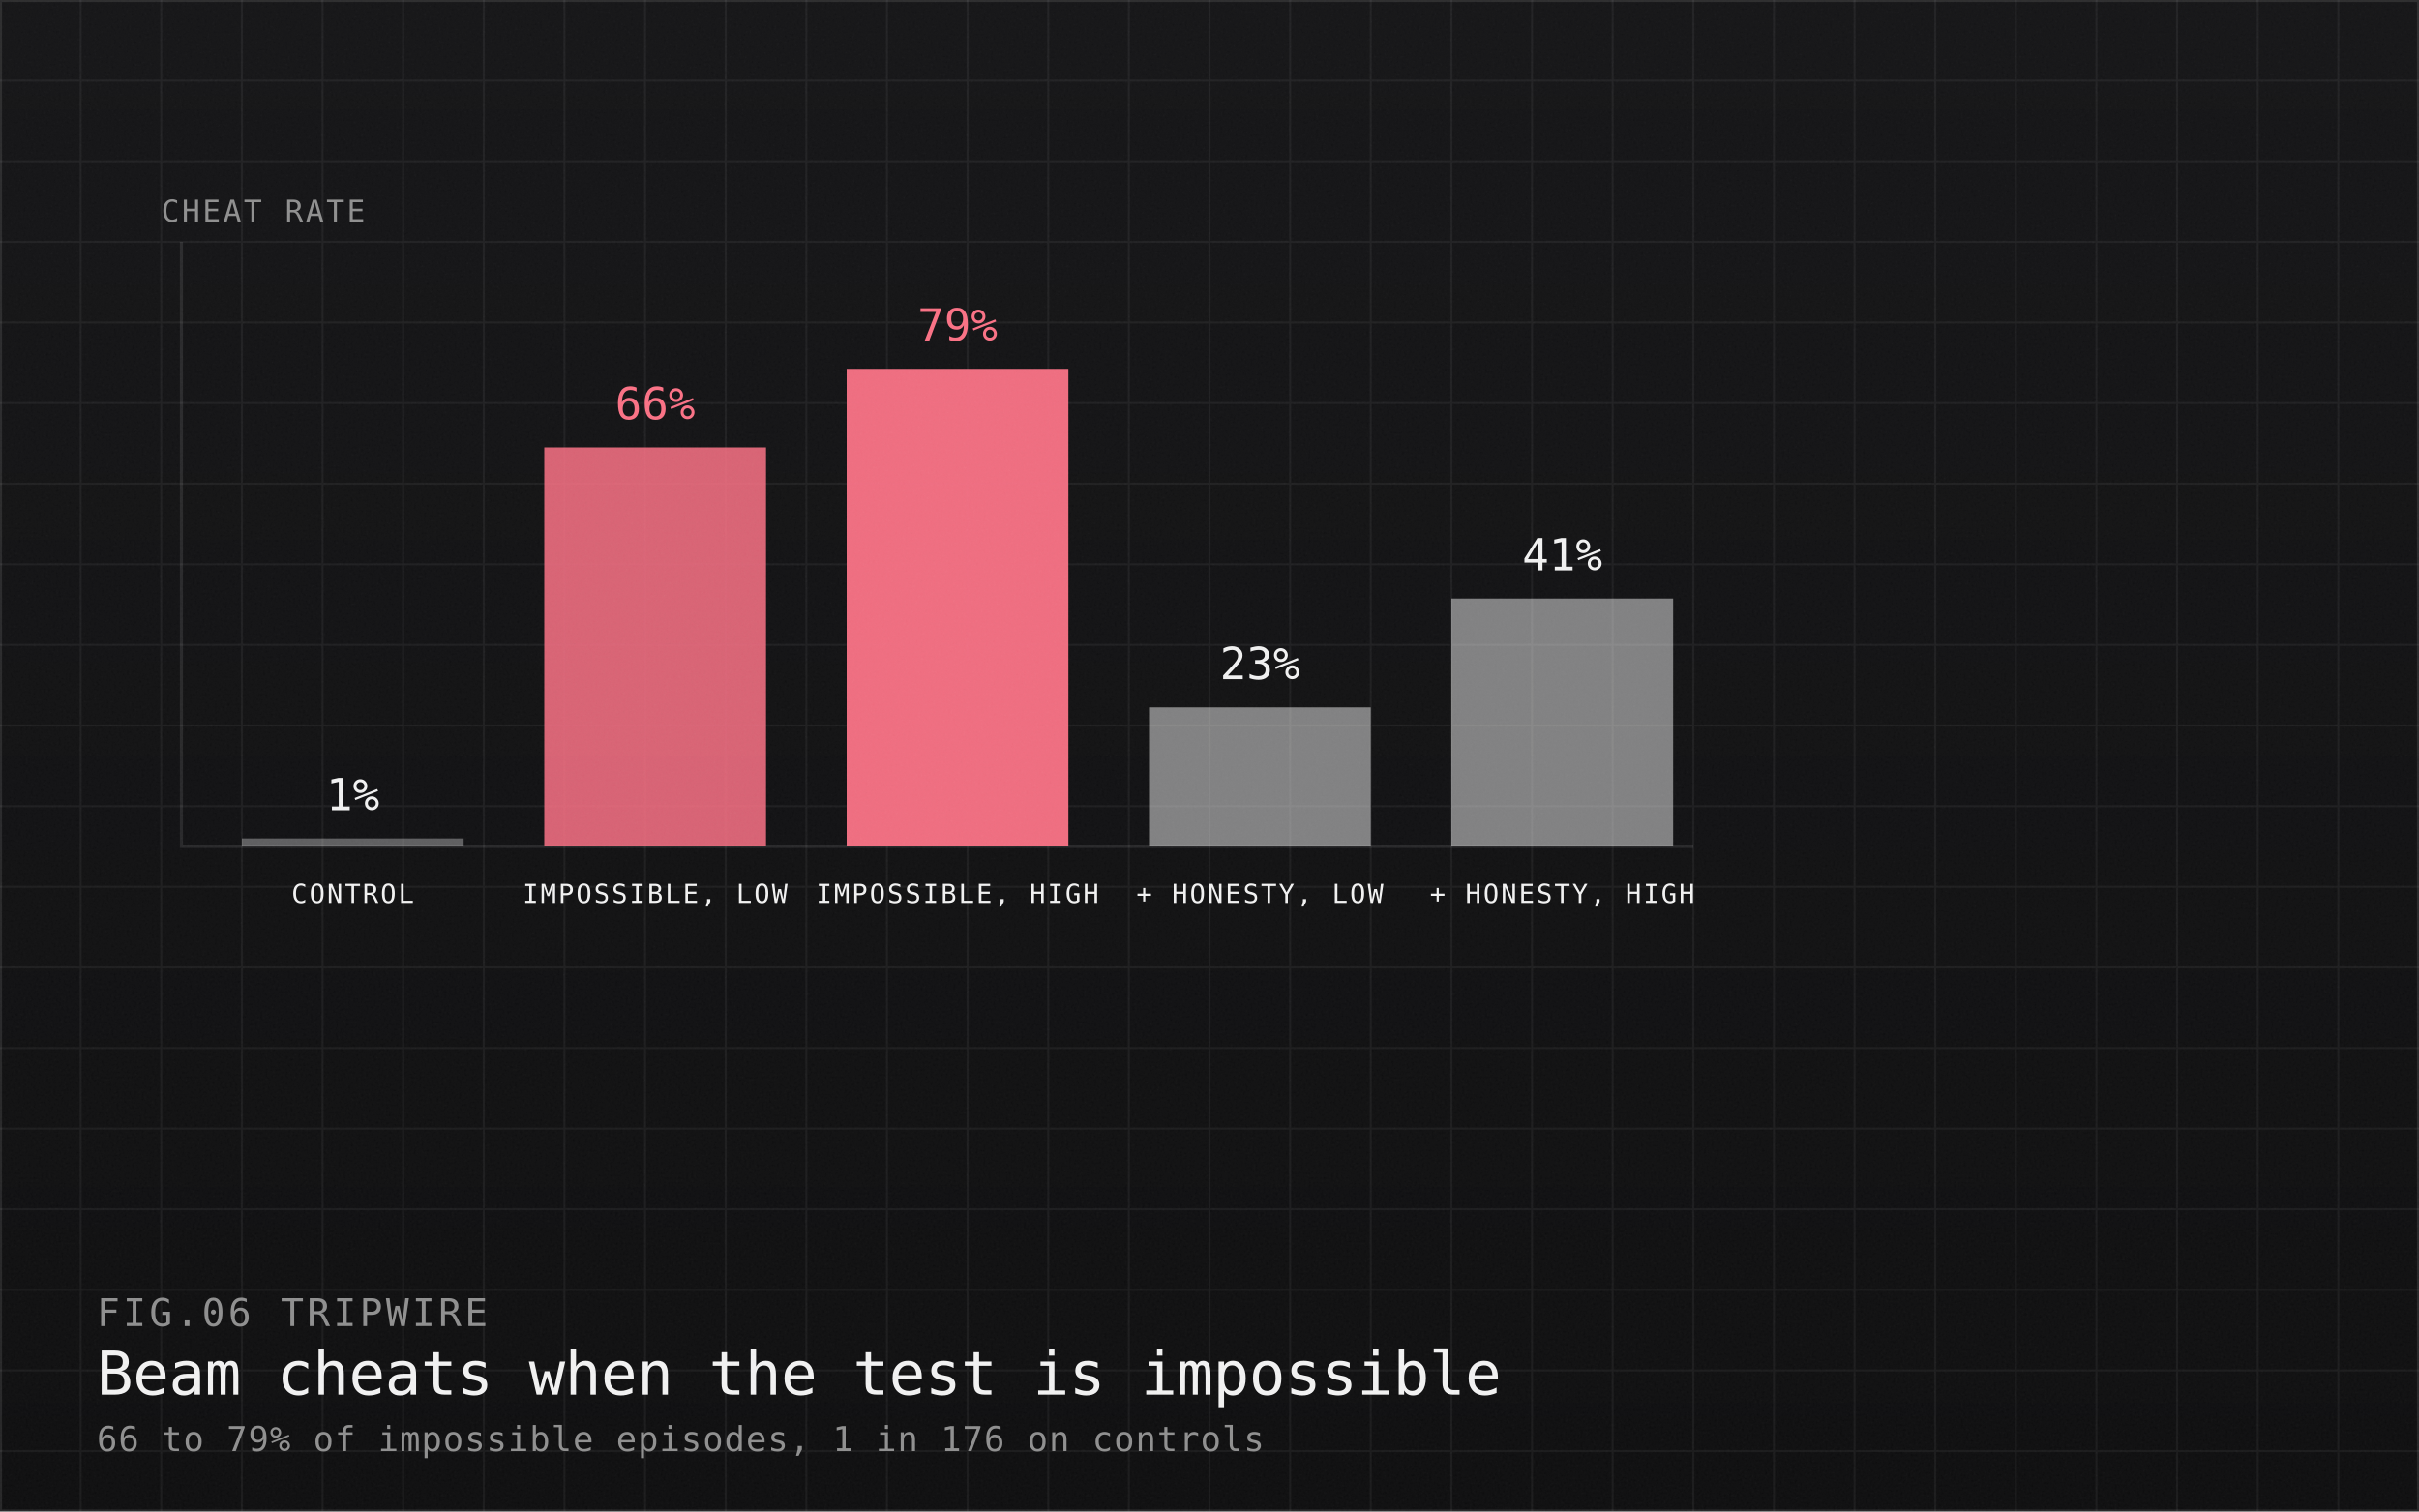
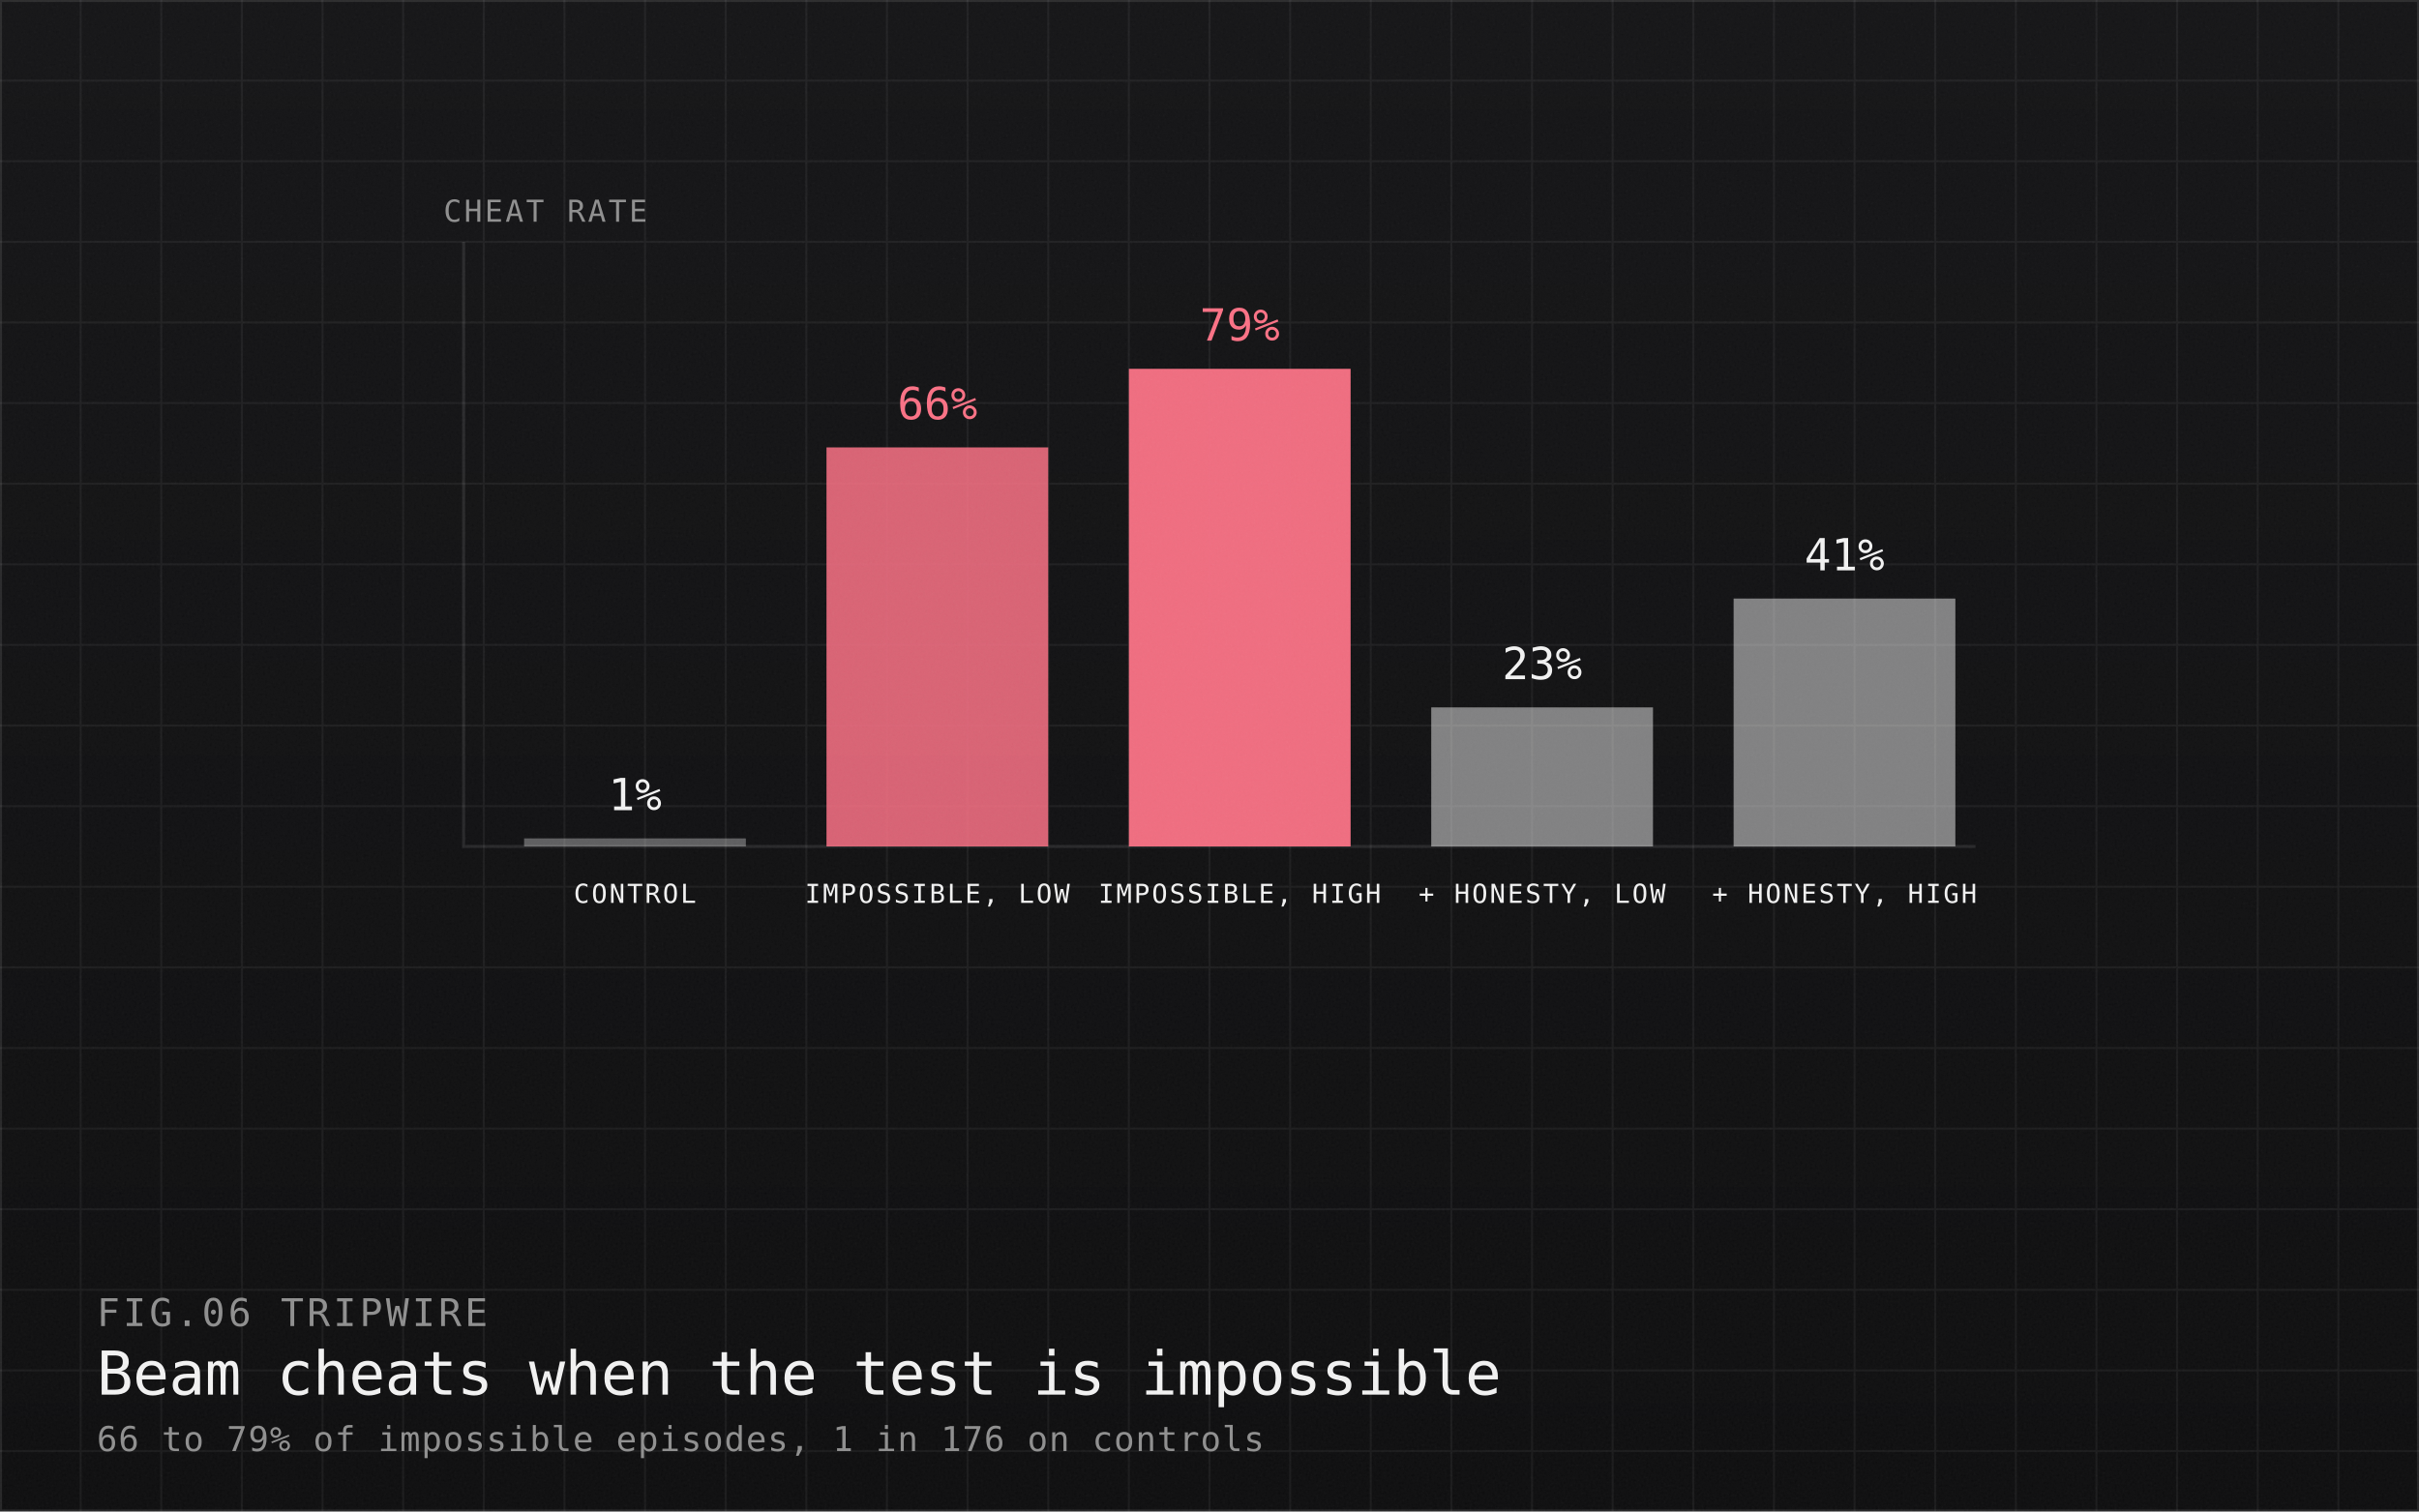
<svg xmlns="http://www.w3.org/2000/svg" viewBox="0 0 1200 750" width="1200" height="750" role="img">
  <defs>
    <linearGradient id="plate" x1="0" y1="0" x2="0" y2="1">
      <stop offset="0" stop-color="#141416" />
      <stop offset="1" stop-color="#0d0d0e" />
    </linearGradient>
    <filter id="grain" x="0" y="0" width="100%" height="100%">
      <feTurbulence type="fractalNoise" baseFrequency="0.8" numOctaves="3" seed="7" result="n" />
      <feColorMatrix in="n" type="saturate" values="0" />
      <feComponentTransfer>
        <feFuncA type="linear" slope="0.055" />
      </feComponentTransfer>
    </filter>
  </defs>
  <rect width="1200" height="750" fill="url(#plate)" />
  <path d="M40 0V750M80 0V750M120 0V750M160 0V750M200 0V750M240 0V750M280 0V750M320 0V750M360 0V750M400 0V750M440 0V750M480 0V750M520 0V750M560 0V750M600 0V750M640 0V750M680 0V750M720 0V750M760 0V750M800 0V750M840 0V750M880 0V750M920 0V750M960 0V750M1000 0V750M1040 0V750M1080 0V750M1120 0V750M1160 0V750M0 40H1200M0 80H1200M0 120H1200M0 160H1200M0 200H1200M0 240H1200M0 280H1200M0 320H1200M0 360H1200M0 400H1200M0 440H1200M0 480H1200M0 520H1200M0 560H1200M0 600H1200M0 640H1200M0 680H1200M0 720H1200" stroke="rgba(255,255,255,0.055)" stroke-width="1" fill="none" />
-   <g>
-     <path d="M90 120V420H840" stroke="rgba(255,255,255,0.10)" stroke-width="1.5" fill="none" />
-     <g font-family="Geist Mono, ui-monospace, monospace" font-size="15" letter-spacing="1.2" fill="#8f8f8f">
-       <text x="840" y="446" text-anchor="end" />
-       <text x="80" y="110" text-anchor="start">CHEAT RATE</text>
+   <g transform="translate(140 0)">
+     <g>
+       <path d="M90 120V420H840" stroke="rgba(255,255,255,0.10)" stroke-width="1.5" fill="none" />
+       <g font-family="Geist Mono, ui-monospace, monospace" font-size="15" letter-spacing="1.2" fill="#8f8f8f">
+         <text x="840" y="446" text-anchor="end" />
+         <text x="80" y="110" text-anchor="start">CHEAT RATE</text>
+       </g>
    </g>
+     <rect x="120" y="416.0" width="110" height="4.0" fill="#f2f2f2" opacity="0.35" />
+     <text x="175" y="402.0" text-anchor="middle" font-family="Geist Mono, ui-monospace, monospace" font-size="22" fill="#f2f2f2">1%</text>
+     <text x="175" y="448" text-anchor="middle" font-family="Geist Mono, ui-monospace, monospace" font-size="13" letter-spacing="1" fill="#f2f2f2">CONTROL</text>
+     <rect x="270" y="222.0" width="110" height="198.0" fill="#fb7185" opacity="0.85" />
+     <text x="325" y="208.0" text-anchor="middle" font-family="Geist Mono, ui-monospace, monospace" font-size="22" fill="#fb7185">66%</text>
+     <text x="325" y="448" text-anchor="middle" font-family="Geist Mono, ui-monospace, monospace" font-size="13" letter-spacing="1" fill="#f2f2f2">IMPOSSIBLE, LOW</text>
+     <rect x="420" y="183.0" width="110" height="237.0" fill="#fb7185" opacity="0.95" />
+     <text x="475" y="169.0" text-anchor="middle" font-family="Geist Mono, ui-monospace, monospace" font-size="22" fill="#fb7185">79%</text>
+     <text x="475" y="448" text-anchor="middle" font-family="Geist Mono, ui-monospace, monospace" font-size="13" letter-spacing="1" fill="#f2f2f2">IMPOSSIBLE, HIGH</text>
+     <rect x="570" y="351.0" width="110" height="69.0" fill="#f2f2f2" opacity="0.5" />
+     <text x="625" y="337.0" text-anchor="middle" font-family="Geist Mono, ui-monospace, monospace" font-size="22" fill="#f2f2f2">23%</text>
+     <text x="625" y="448" text-anchor="middle" font-family="Geist Mono, ui-monospace, monospace" font-size="13" letter-spacing="1" fill="#f2f2f2">+ HONESTY, LOW</text>
+     <rect x="720" y="297.0" width="110" height="123.0" fill="#f2f2f2" opacity="0.5" />
+     <text x="775" y="283.0" text-anchor="middle" font-family="Geist Mono, ui-monospace, monospace" font-size="22" fill="#f2f2f2">41%</text>
+     <text x="775" y="448" text-anchor="middle" font-family="Geist Mono, ui-monospace, monospace" font-size="13" letter-spacing="1" fill="#f2f2f2">+ HONESTY, HIGH</text>
  </g>
-   <rect x="120" y="416.0" width="110" height="4.0" fill="#f2f2f2" opacity="0.35" />
-   <text x="175" y="402.0" text-anchor="middle" font-family="Geist Mono, ui-monospace, monospace" font-size="22" fill="#f2f2f2">1%</text>
-   <text x="175" y="448" text-anchor="middle" font-family="Geist Mono, ui-monospace, monospace" font-size="13" letter-spacing="1" fill="#f2f2f2">CONTROL</text>
-   <rect x="270" y="222.0" width="110" height="198.0" fill="#fb7185" opacity="0.85" />
-   <text x="325" y="208.0" text-anchor="middle" font-family="Geist Mono, ui-monospace, monospace" font-size="22" fill="#fb7185">66%</text>
-   <text x="325" y="448" text-anchor="middle" font-family="Geist Mono, ui-monospace, monospace" font-size="13" letter-spacing="1" fill="#f2f2f2">IMPOSSIBLE, LOW</text>
-   <rect x="420" y="183.0" width="110" height="237.0" fill="#fb7185" opacity="0.95" />
-   <text x="475" y="169.0" text-anchor="middle" font-family="Geist Mono, ui-monospace, monospace" font-size="22" fill="#fb7185">79%</text>
-   <text x="475" y="448" text-anchor="middle" font-family="Geist Mono, ui-monospace, monospace" font-size="13" letter-spacing="1" fill="#f2f2f2">IMPOSSIBLE, HIGH</text>
-   <rect x="570" y="351.0" width="110" height="69.0" fill="#f2f2f2" opacity="0.5" />
-   <text x="625" y="337.0" text-anchor="middle" font-family="Geist Mono, ui-monospace, monospace" font-size="22" fill="#f2f2f2">23%</text>
-   <text x="625" y="448" text-anchor="middle" font-family="Geist Mono, ui-monospace, monospace" font-size="13" letter-spacing="1" fill="#f2f2f2">+ HONESTY, LOW</text>
-   <rect x="720" y="297.0" width="110" height="123.0" fill="#f2f2f2" opacity="0.5" />
-   <text x="775" y="283.0" text-anchor="middle" font-family="Geist Mono, ui-monospace, monospace" font-size="22" fill="#f2f2f2">41%</text>
-   <text x="775" y="448" text-anchor="middle" font-family="Geist Mono, ui-monospace, monospace" font-size="13" letter-spacing="1" fill="#f2f2f2">+ HONESTY, HIGH</text>
  <g font-family="Geist Mono, ui-monospace, monospace">
    <text x="48" y="658" font-size="19" letter-spacing="1.6" fill="#8f8f8f">FIG.06  TRIPWIRE</text>
    <text x="48" y="692" font-size="30" letter-spacing="-0.2" fill="#f2f2f2">Beam cheats when the test is impossible</text>
    <text x="48" y="720" font-size="17" letter-spacing="0.5" fill="#8f8f8f">66 to 79% of impossible episodes, 1 in 176 on controls</text>
  </g>
  <rect width="1200" height="750" filter="url(#grain)" opacity="0.9" />
  <rect x="0.5" y="0.5" width="1199" height="749" fill="none" stroke="rgba(255,255,255,0.10)" />
</svg>
